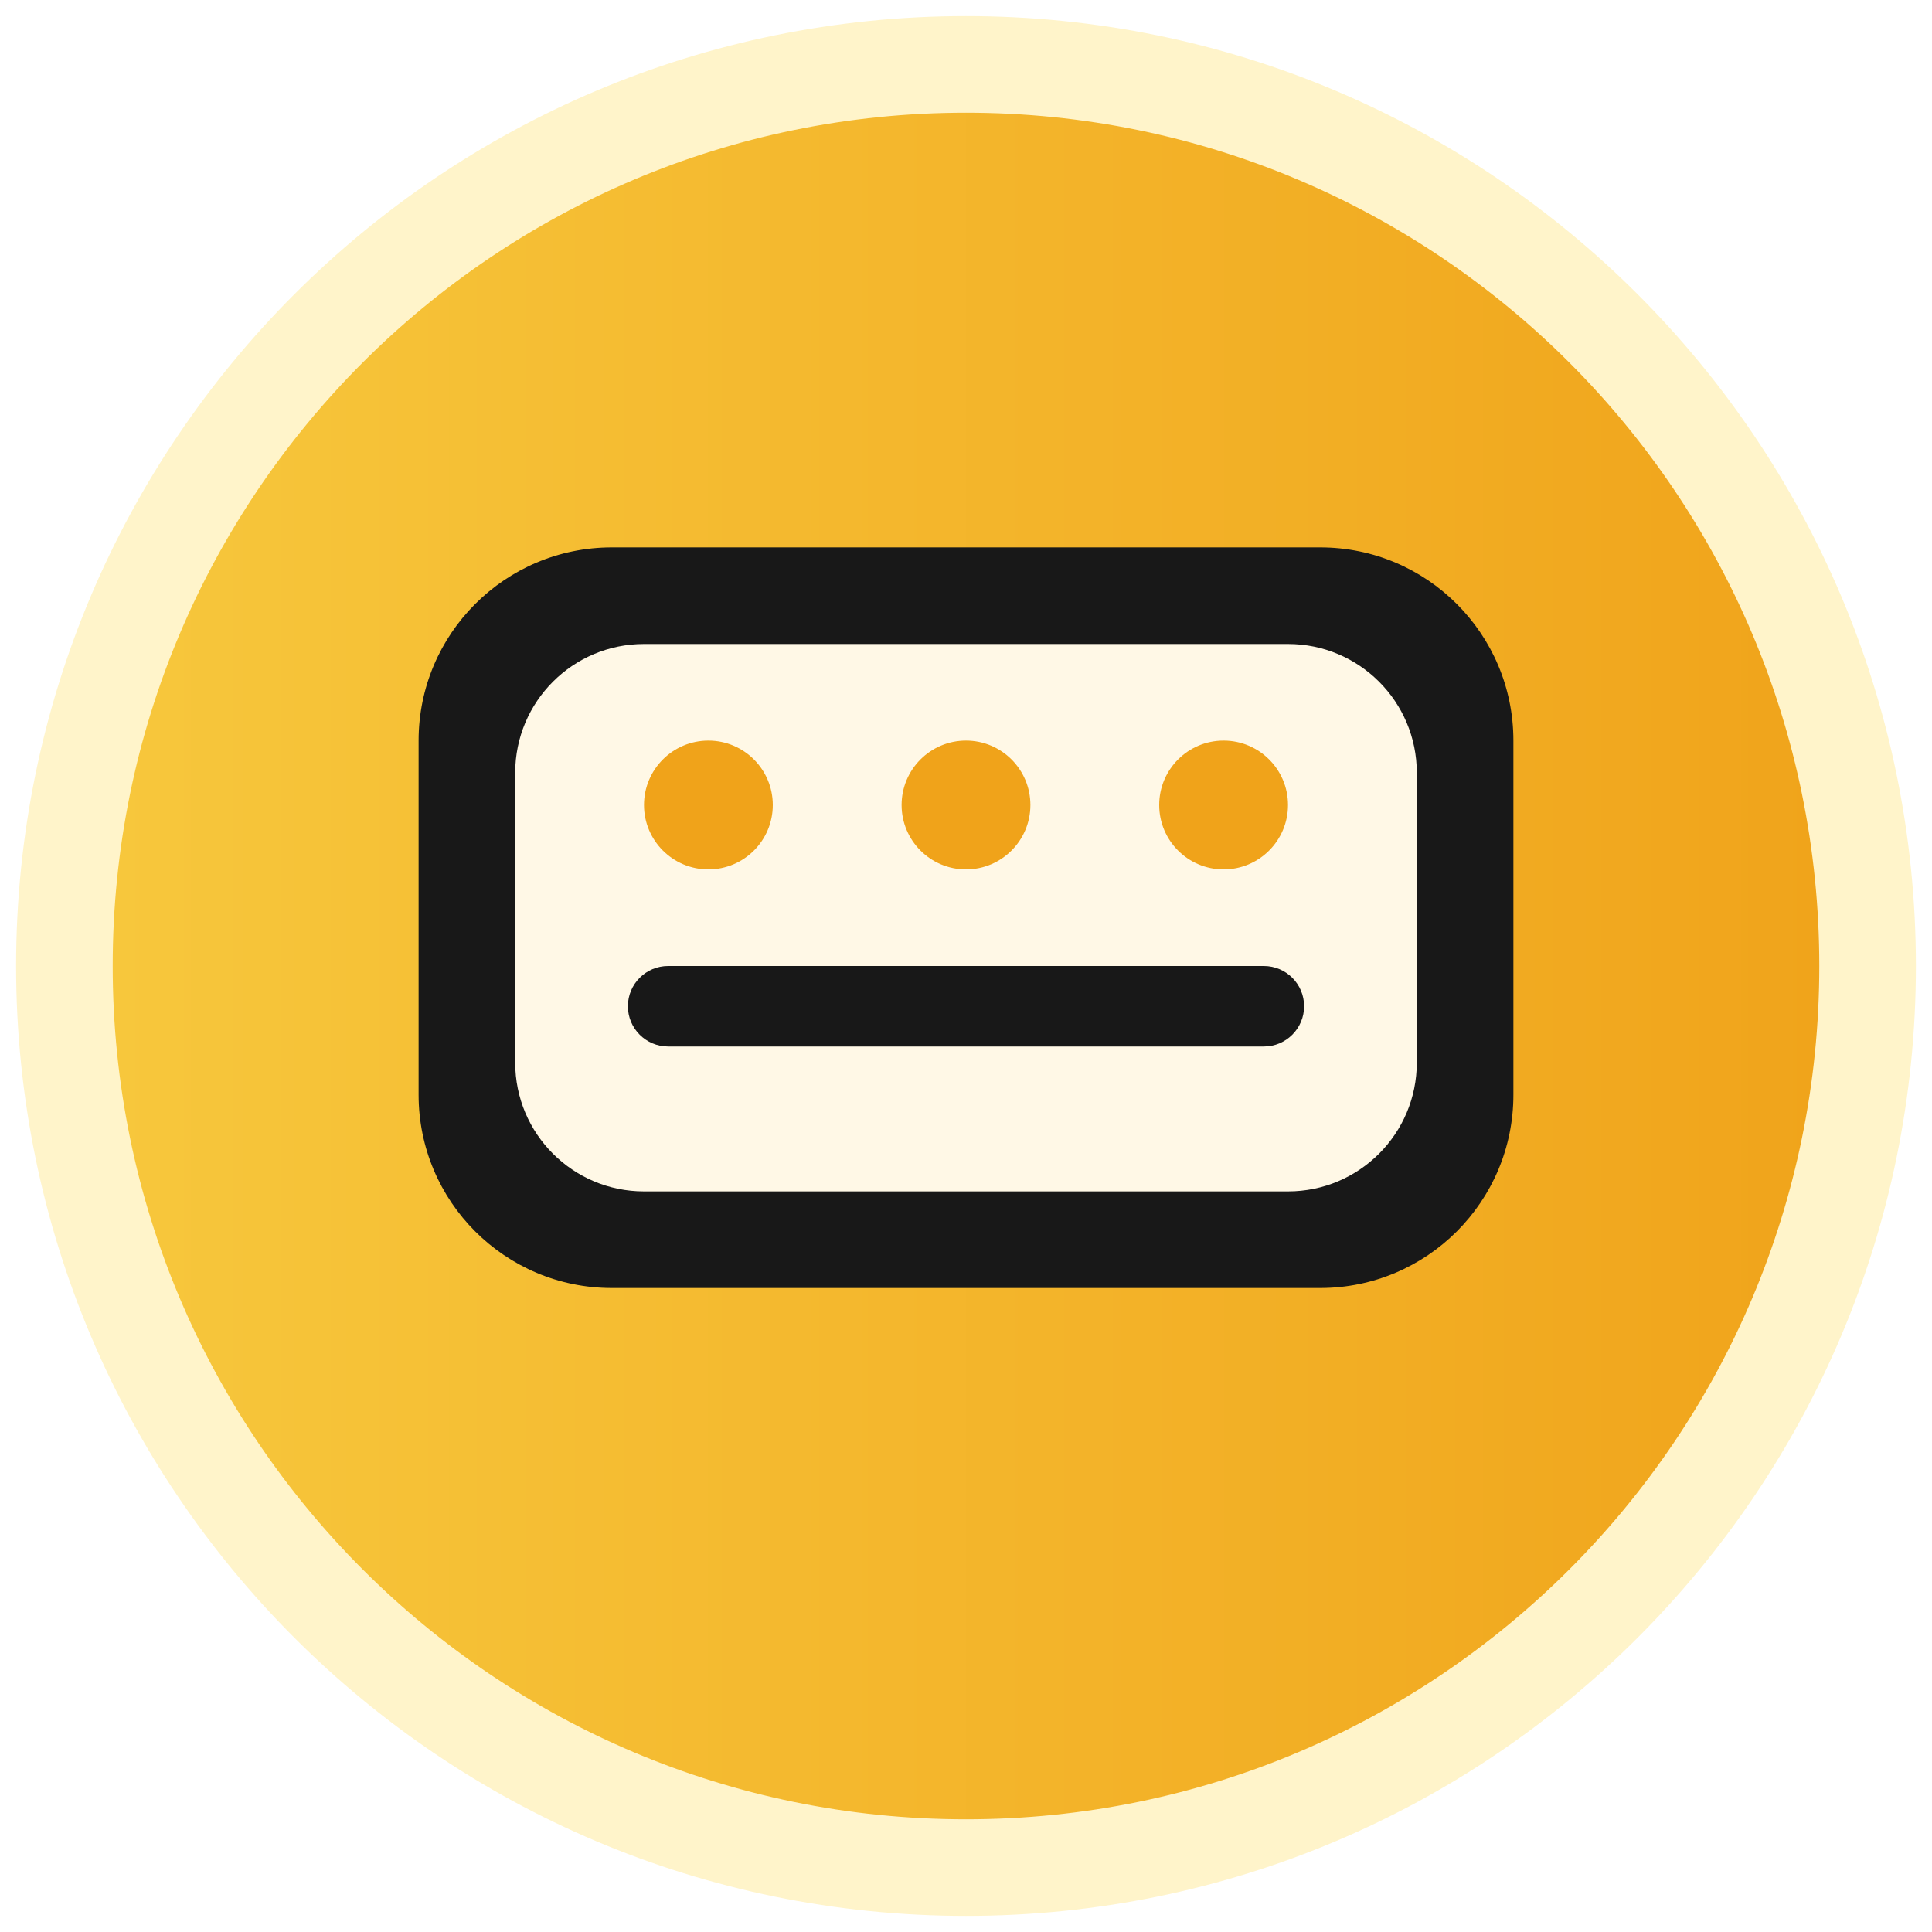
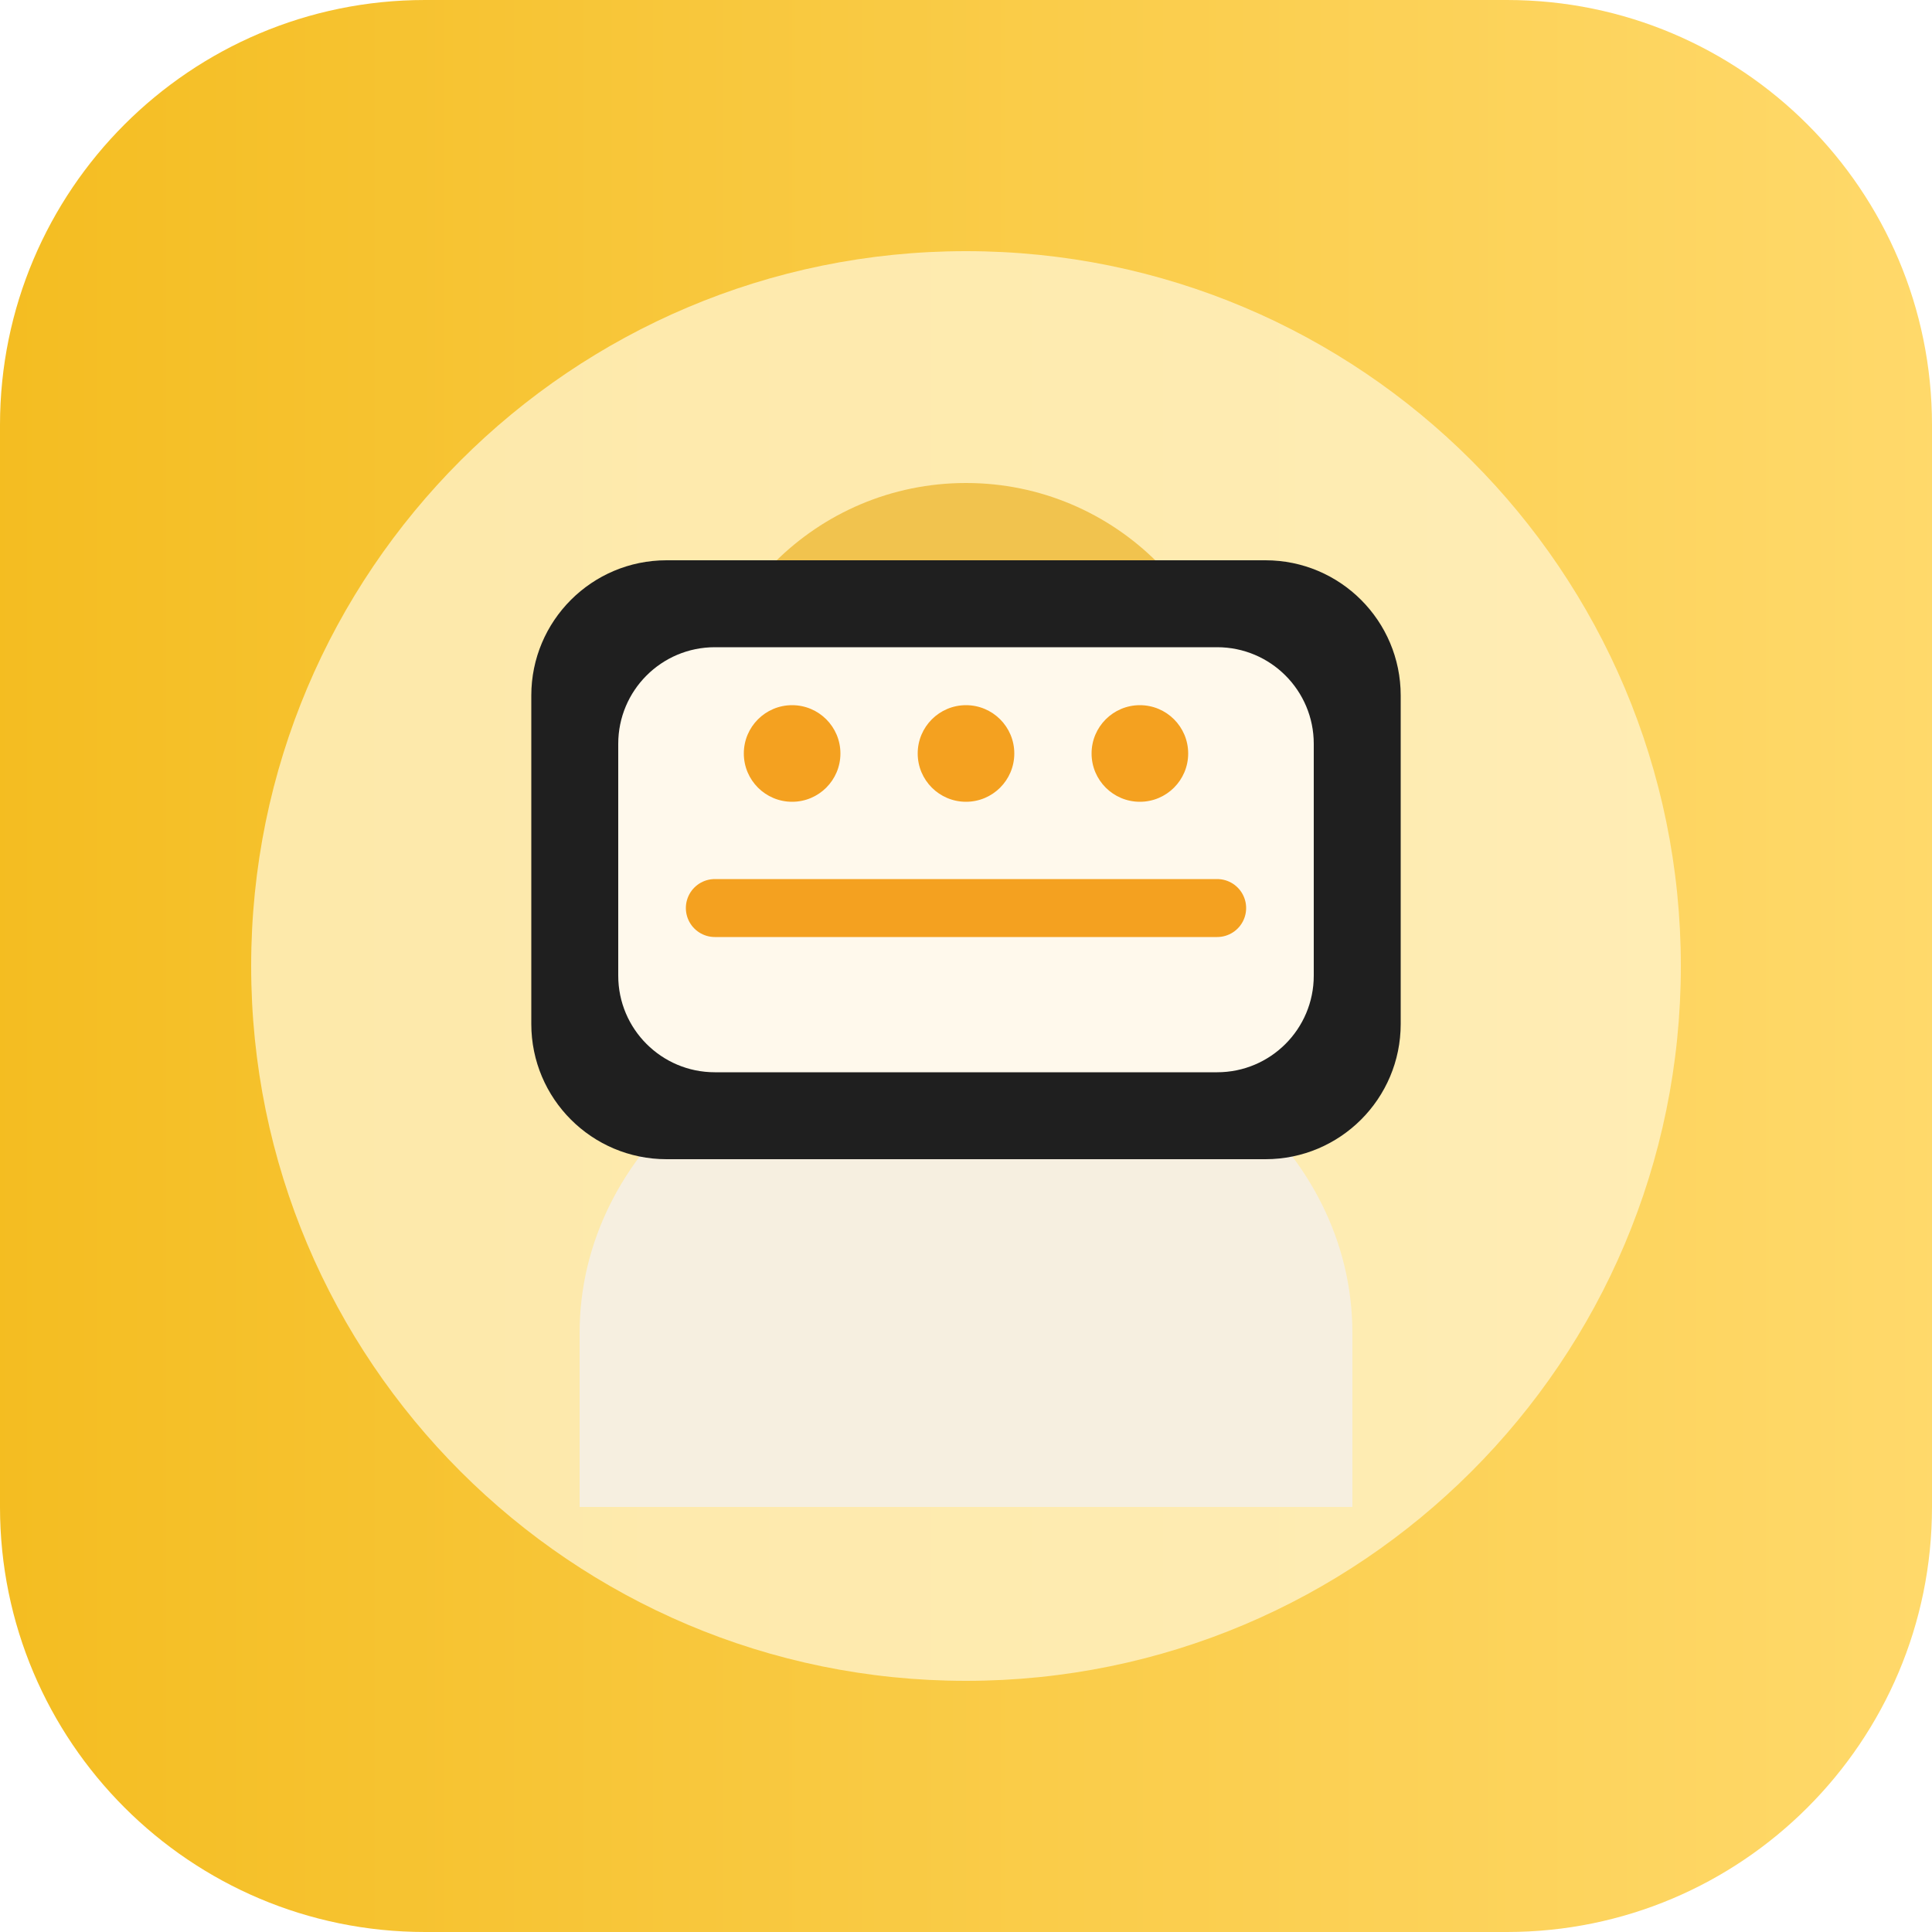
- <svg xmlns="http://www.w3.org/2000/svg" viewBox="0 0 120 120">
+ <svg xmlns="http://www.w3.org/2000/svg" viewBox="0 0 200 200">
  <defs>
    <linearGradient id="g" x1="0" x2="1">
-       <stop offset="0" stop-color="#f7c83d" />
-       <stop offset="1" stop-color="#f0a31a" />
+       <stop offset="0" stop-color="#f4bd21" />
+       <stop offset="1" stop-color="#ffd96b" />
    </linearGradient>
  </defs>
-   <circle cx="60" cy="60" r="56" fill="url(#g)" stroke="#fff4ca" stroke-width="6" />
-   <rect x="26" y="34" width="68" height="46" rx="12" fill="#181818" />
-   <rect x="32" y="40" width="56" height="34" rx="8" fill="#fff8e6" />
-   <circle cx="44" cy="50" r="4" fill="#f0a31a" />
-   <circle cx="60" cy="50" r="4" fill="#f0a31a" />
-   <circle cx="76" cy="50" r="4" fill="#f0a31a" />
-   <rect x="39" y="60" width="42" height="5" rx="2.5" fill="#181818" />
+   <rect width="200" height="200" rx="44" fill="url(#g)" />
+   <circle cx="100" cy="100" r="74" fill="#fff3c9" opacity=".8" />
+   <circle cx="100" cy="78" r="28" fill="#f1c34e" />
+   <path d="M60 138c0-19 18-34 40-34s40 15 40 34v18H60z" fill="#f6efe0" />
+   <rect x="55" y="58" width="90" height="62" rx="14" fill="#1f1f1f" />
+   <rect x="64" y="67" width="72" height="44" rx="10" fill="#fff9ec" />
+   <circle cx="82" cy="78" r="5" fill="#f4a120" />
+   <circle cx="100" cy="78" r="5" fill="#f4a120" />
+   <circle cx="118" cy="78" r="5" fill="#f4a120" />
+   <path d="M74 94h52" stroke="#f4a120" stroke-width="6" stroke-linecap="round" />
</svg>
